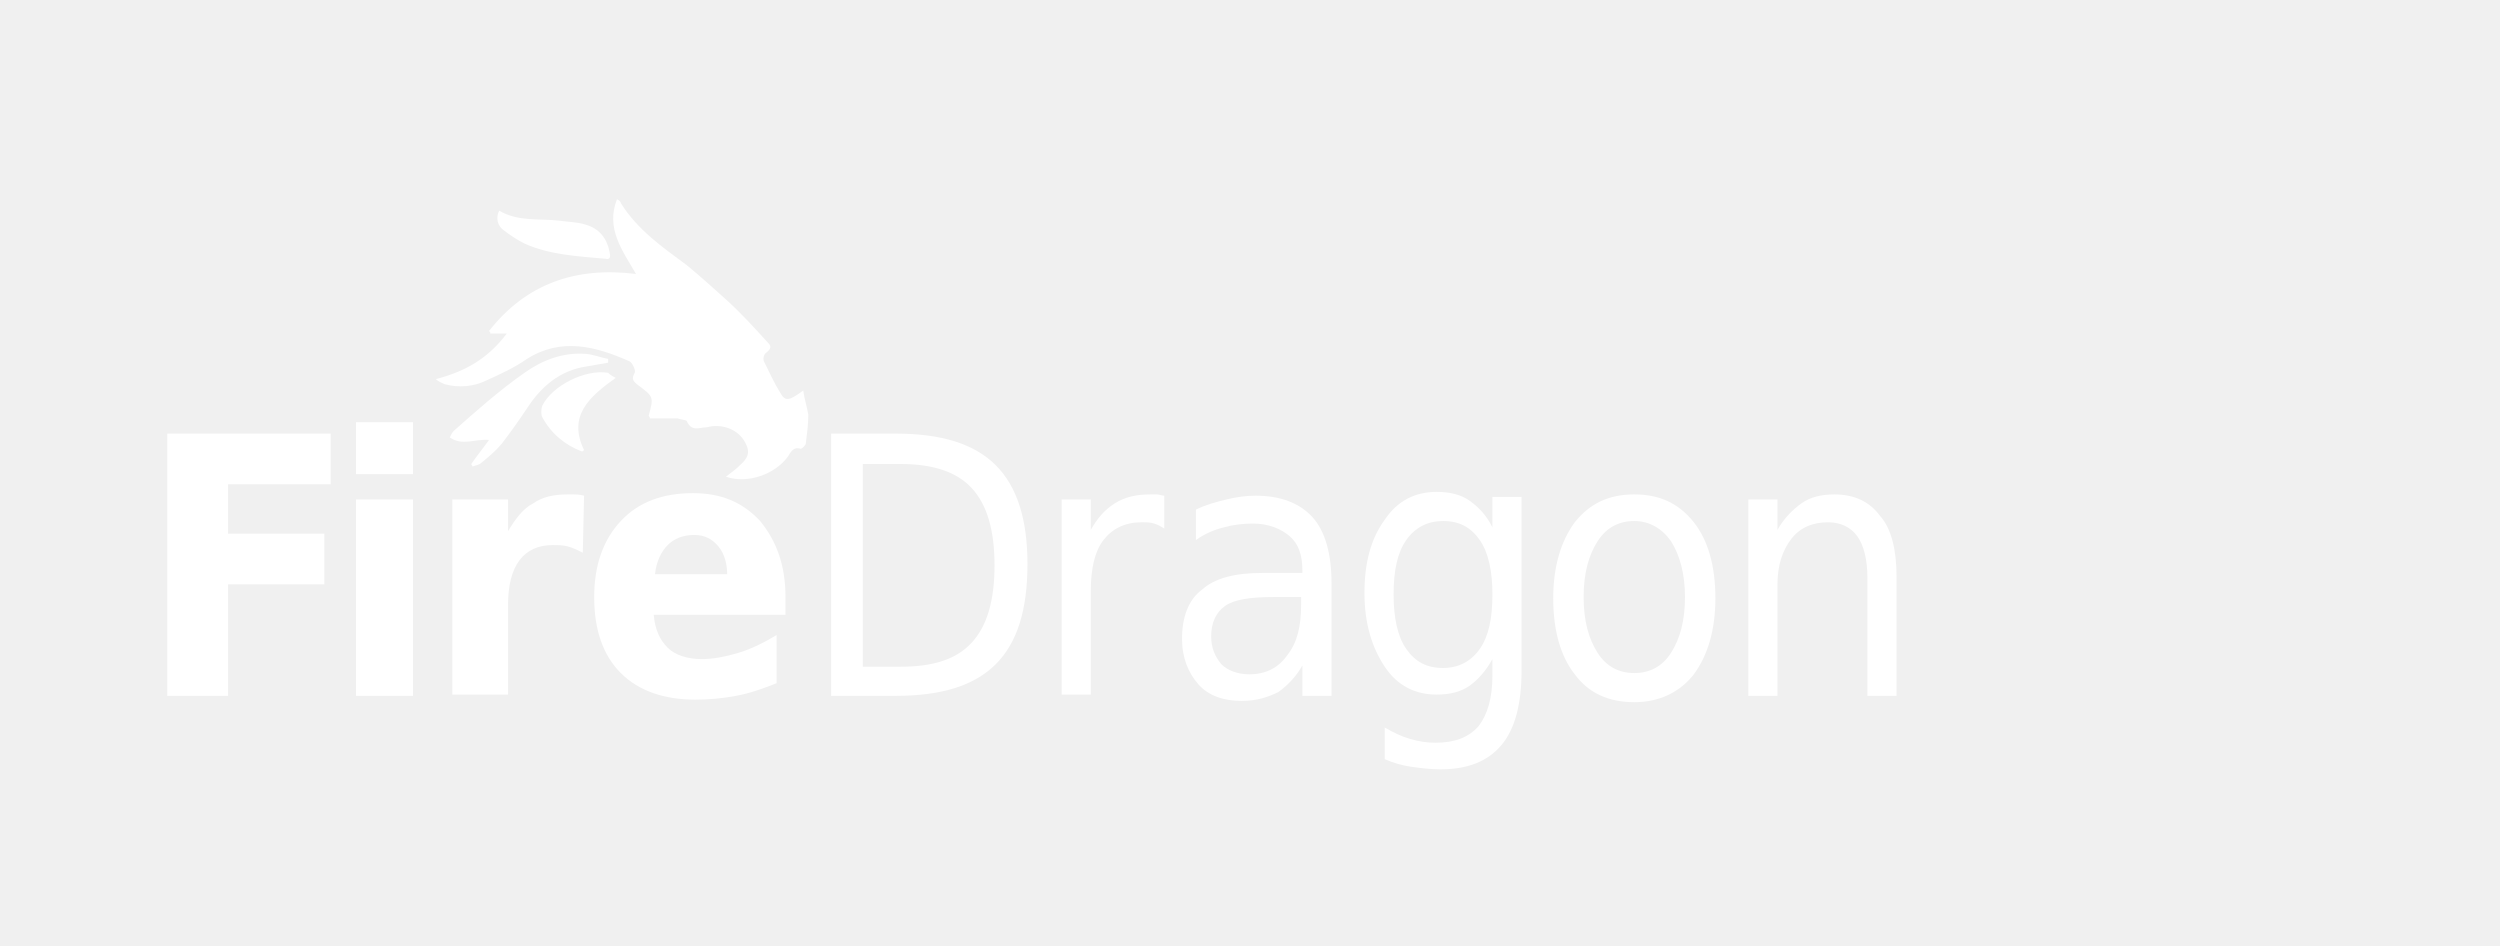
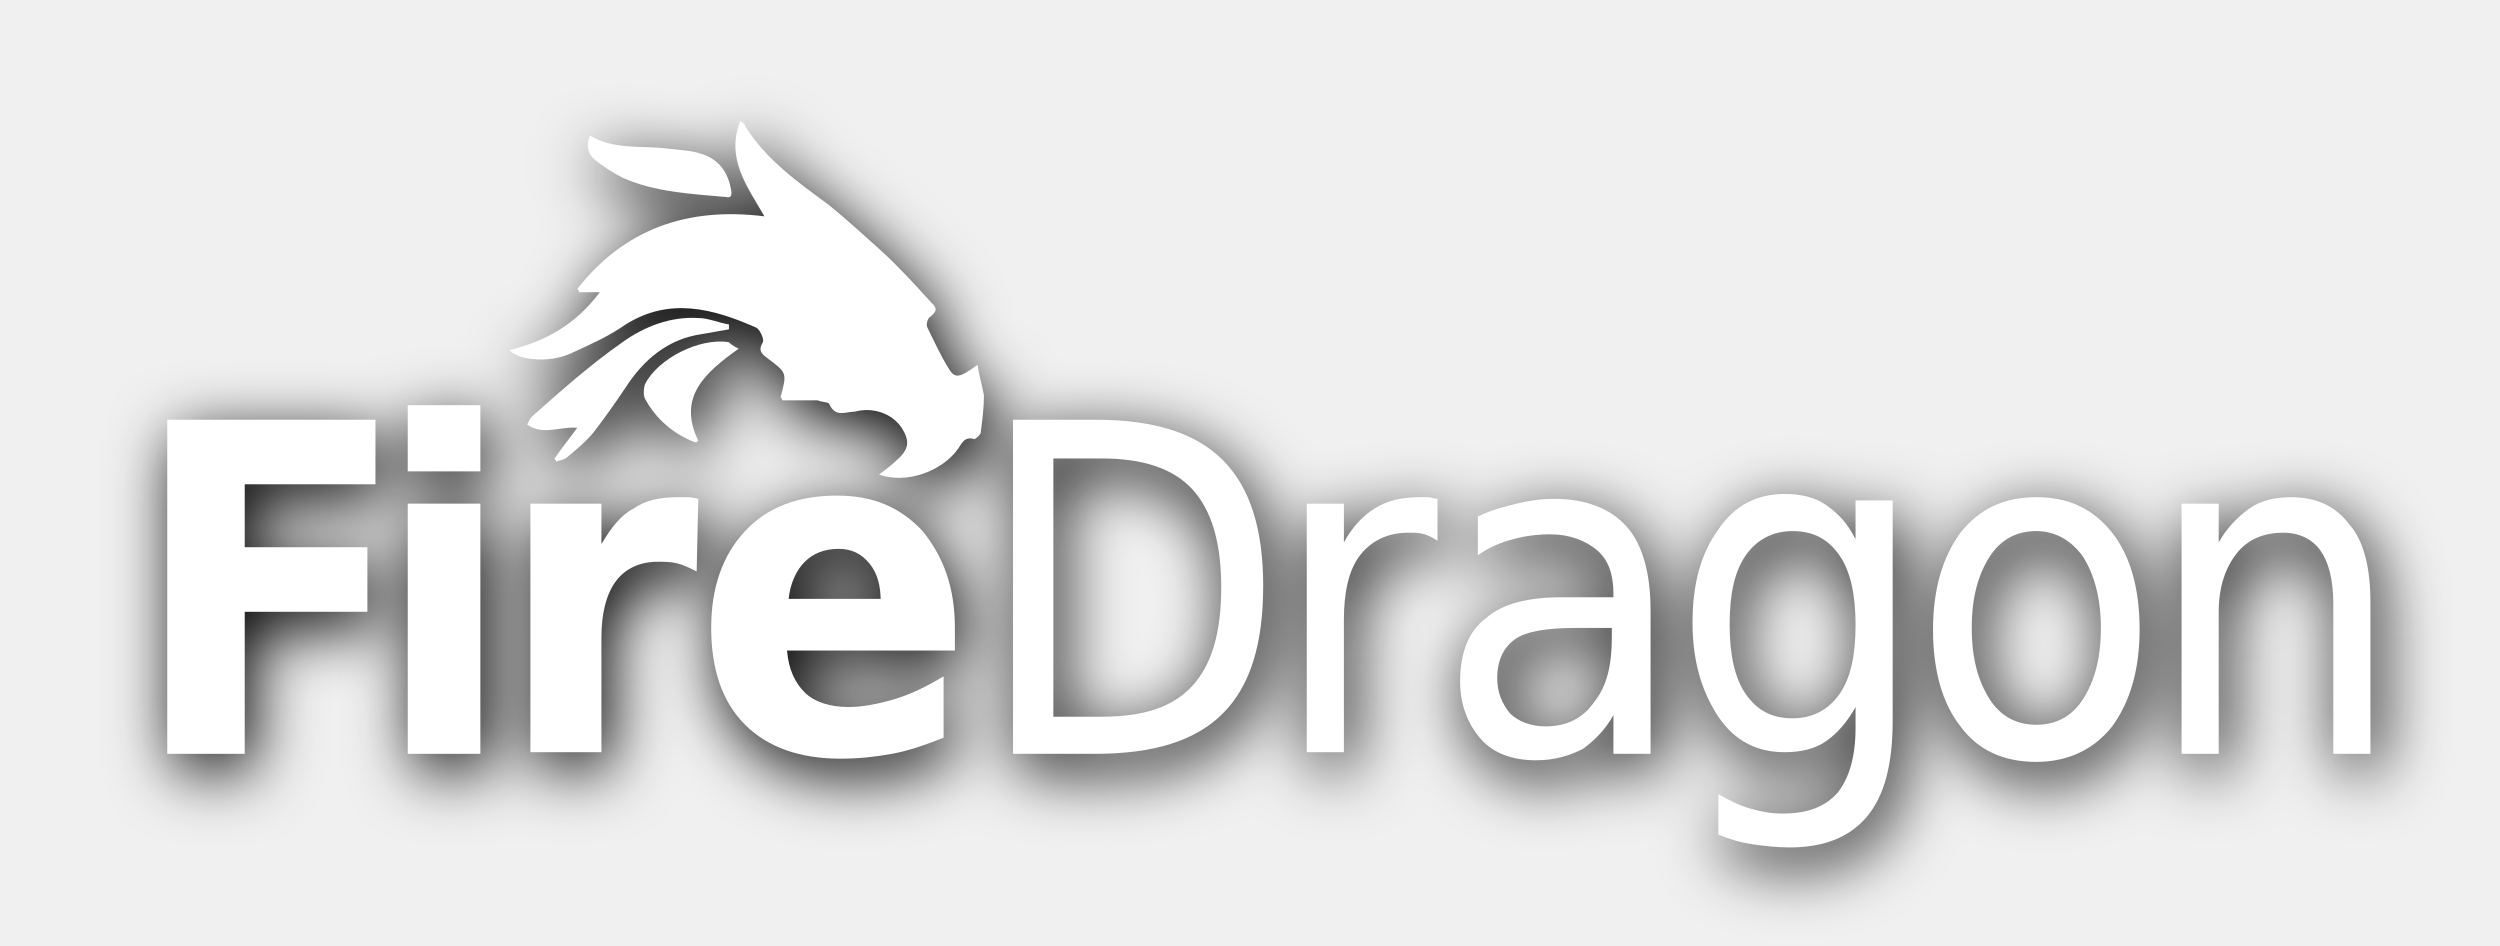
<svg xmlns="http://www.w3.org/2000/svg" version="1.1" width="148pt" viewBox="0 0 148 56" height="56pt" id="svg60">
  <defs id="defs17">
    <path d="M0.918 2.71 L5.991 2.71 L5.991 4.131 L2.798 4.131 L2.798 5.488 L5.801 5.488 L5.801 6.909 L2.798 6.909 L2.798 10 L0.918 10 L0.918 2.71 Z" id="GlDejaVuSans-Bold41" />
    <path d="M0.84 4.531 L2.588 4.531 L2.588 10 L0.84 10 L0.84 4.531 L0.84 4.531 Z M0.84 2.402 L2.588 2.402 L2.588 3.828 L0.84 3.828 L0.84 2.402 Z" id="GlDejaVuSans-Bold76" />
    <path d="M4.902 6.02 C4.749 5.949 4.597 5.896 4.446 5.862 C4.294 5.828 4.142 5.81 3.989 5.81 C3.54 5.81 3.194 5.955 2.952 6.243 C2.709 6.531 2.588 6.943 2.588 7.48 L2.588 10 L0.84 10 L0.84 4.531 L2.588 4.531 L2.588 5.43 C2.813 5.072 3.071 4.81 3.362 4.646 C3.653 4.482 4.002 4.399 4.409 4.399 C4.468 4.399 4.531 4.402 4.6 4.407 C4.668 4.412 4.767 4.422 4.897 4.438 L4.902 6.02 Z" id="GlDejaVuSans-Bold85" />
    <path d="M6.299 7.251 L6.299 7.749 L2.212 7.749 C2.254 8.159 2.402 8.467 2.656 8.672 C2.91 8.877 3.265 8.98 3.721 8.98 C4.089 8.98 4.465 8.925 4.851 8.816 C5.237 8.707 5.633 8.542 6.04 8.32 L6.04 9.668 C5.627 9.824 5.213 9.942 4.8 10.022 C4.386 10.102 3.973 10.142 3.56 10.142 C2.57 10.142 1.801 9.89 1.252 9.387 C0.704 8.884 0.43 8.179 0.43 7.27 C0.43 6.379 0.699 5.677 1.238 5.166 C1.777 4.655 2.518 4.399 3.462 4.399 C4.321 4.399 5.009 4.658 5.525 5.176 C6.041 5.693 6.299 6.385 6.299 7.251 L6.299 7.251 Z M4.502 6.67 C4.502 6.338 4.405 6.07 4.211 5.867 C4.018 5.663 3.765 5.562 3.452 5.562 C3.114 5.562 2.839 5.657 2.627 5.847 C2.415 6.038 2.283 6.312 2.231 6.67 L4.502 6.67 Z" id="GlDejaVuSans-Bold72" />
    <path d="M1.968 3.52 L1.968 9.189 L3.159 9.189 C4.165 9.189 4.902 8.962 5.369 8.506 C5.836 8.05 6.069 7.331 6.069 6.348 C6.069 5.371 5.836 4.656 5.369 4.202 C4.902 3.748 4.165 3.52 3.159 3.52 L1.968 3.52 L1.968 3.52 Z M0.981 2.71 L3.008 2.71 C4.421 2.71 5.457 3.004 6.118 3.591 C6.779 4.179 7.109 5.098 7.109 6.348 C7.109 7.604 6.777 8.527 6.113 9.116 C5.449 9.705 4.414 10 3.008 10 L0.981 10 L0.981 2.71 Z" id="GlDejaVuSans39" />
    <path d="M4.111 5.371 C4.01 5.312 3.901 5.269 3.782 5.242 C3.663 5.214 3.532 5.2 3.389 5.2 C2.881 5.2 2.491 5.365 2.219 5.696 C1.947 6.026 1.812 6.501 1.812 7.119 L1.812 10 L0.908 10 L0.908 4.531 L1.812 4.531 L1.812 5.381 C2 5.049 2.246 4.802 2.549 4.641 C2.852 4.48 3.219 4.399 3.652 4.399 C3.714 4.399 3.783 4.403 3.857 4.412 C3.932 4.42 4.015 4.432 4.106 4.448 L4.111 5.371 Z" id="GlDejaVuSans85" />
    <path d="M3.428 7.251 C2.702 7.251 2.199 7.334 1.919 7.5 C1.639 7.666 1.499 7.949 1.499 8.35 C1.499 8.669 1.604 8.922 1.814 9.109 C2.024 9.296 2.31 9.39 2.671 9.39 C3.169 9.39 3.568 9.213 3.87 8.86 C4.171 8.507 4.321 8.037 4.321 7.451 L4.321 7.251 L3.428 7.251 L3.428 7.251 Z M5.22 6.88 L5.22 10 L4.321 10 L4.321 9.17 C4.116 9.502 3.861 9.747 3.555 9.905 C3.249 10.063 2.874 10.142 2.432 10.142 C1.872 10.142 1.427 9.985 1.096 9.67 C0.766 9.356 0.601 8.936 0.601 8.408 C0.601 7.793 0.807 7.329 1.218 7.017 C1.63 6.704 2.244 6.548 3.062 6.548 L4.321 6.548 L4.321 6.46 C4.321 6.047 4.185 5.727 3.914 5.5 C3.642 5.274 3.26 5.161 2.769 5.161 C2.456 5.161 2.152 5.199 1.855 5.273 C1.559 5.348 1.274 5.461 1.001 5.61 L1.001 4.78 C1.33 4.653 1.649 4.558 1.958 4.495 C2.267 4.431 2.568 4.399 2.861 4.399 C3.652 4.399 4.243 4.604 4.634 5.015 C5.024 5.425 5.22 6.047 5.22 6.88 Z" id="GlDejaVuSans68" />
    <path d="M4.541 7.202 C4.541 6.551 4.407 6.047 4.138 5.689 C3.87 5.33 3.493 5.151 3.008 5.151 C2.526 5.151 2.151 5.33 1.882 5.689 C1.614 6.047 1.48 6.551 1.48 7.202 C1.48 7.85 1.614 8.353 1.882 8.711 C2.151 9.069 2.526 9.248 3.008 9.248 C3.493 9.248 3.87 9.069 4.138 8.711 C4.407 8.353 4.541 7.85 4.541 7.202 L4.541 7.202 Z M5.44 9.321 C5.44 10.252 5.233 10.945 4.819 11.399 C4.406 11.853 3.773 12.08 2.92 12.08 C2.604 12.08 2.306 12.056 2.026 12.009 C1.746 11.962 1.475 11.89 1.211 11.792 L1.211 10.918 C1.475 11.061 1.735 11.167 1.992 11.235 C2.249 11.304 2.511 11.338 2.778 11.338 C3.368 11.338 3.809 11.184 4.102 10.876 C4.395 10.569 4.541 10.104 4.541 9.482 L4.541 9.038 C4.355 9.36 4.118 9.601 3.828 9.761 C3.538 9.92 3.192 10 2.788 10 C2.118 10 1.577 9.744 1.167 9.233 C0.757 8.722 0.552 8.045 0.552 7.202 C0.552 6.356 0.757 5.677 1.167 5.166 C1.577 4.655 2.118 4.399 2.788 4.399 C3.192 4.399 3.538 4.479 3.828 4.639 C4.118 4.798 4.355 5.039 4.541 5.361 L4.541 4.531 L5.44 4.531 L5.44 9.321 Z" id="GlDejaVuSans74" />
    <path d="M3.062 5.161 C2.58 5.161 2.199 5.349 1.919 5.725 C1.639 6.101 1.499 6.616 1.499 7.27 C1.499 7.925 1.638 8.44 1.917 8.816 C2.195 9.192 2.577 9.38 3.062 9.38 C3.54 9.38 3.919 9.191 4.199 8.813 C4.479 8.436 4.619 7.922 4.619 7.27 C4.619 6.623 4.479 6.109 4.199 5.73 C3.919 5.351 3.54 5.161 3.062 5.161 L3.062 5.161 Z M3.062 4.399 C3.843 4.399 4.456 4.653 4.902 5.161 C5.348 5.669 5.571 6.372 5.571 7.27 C5.571 8.166 5.348 8.868 4.902 9.377 C4.456 9.887 3.843 10.142 3.062 10.142 C2.277 10.142 1.663 9.887 1.218 9.377 C0.774 8.868 0.552 8.166 0.552 7.27 C0.552 6.372 0.774 5.669 1.218 5.161 C1.663 4.653 2.277 4.399 3.062 4.399 Z" id="GlDejaVuSans82" />
    <path d="M5.488 6.699 L5.488 10 L4.59 10 L4.59 6.728 C4.59 6.211 4.489 5.824 4.287 5.566 C4.085 5.309 3.783 5.181 3.379 5.181 C2.894 5.181 2.511 5.335 2.231 5.645 C1.952 5.954 1.812 6.375 1.812 6.909 L1.812 10 L0.908 10 L0.908 4.531 L1.812 4.531 L1.812 5.381 C2.026 5.052 2.279 4.806 2.571 4.644 C2.862 4.481 3.198 4.399 3.579 4.399 C4.207 4.399 4.683 4.594 5.005 4.983 C5.327 5.372 5.488 5.944 5.488 6.699 Z" id="GlDejaVuSans81" />
    <path d="M5.352 2.949 L5.352 3.911 C4.977 3.732 4.624 3.599 4.292 3.511 C3.96 3.423 3.639 3.379 3.33 3.379 C2.793 3.379 2.379 3.483 2.087 3.691 C1.796 3.9 1.65 4.196 1.65 4.58 C1.65 4.902 1.747 5.146 1.941 5.31 C2.135 5.474 2.502 5.607 3.042 5.708 L3.638 5.83 C4.373 5.97 4.916 6.217 5.266 6.57 C5.616 6.923 5.791 7.396 5.791 7.988 C5.791 8.695 5.554 9.23 5.081 9.595 C4.607 9.959 3.913 10.142 2.998 10.142 C2.653 10.142 2.286 10.102 1.897 10.024 C1.508 9.946 1.105 9.831 0.688 9.678 L0.688 8.662 C1.089 8.887 1.481 9.056 1.865 9.17 C2.249 9.284 2.627 9.341 2.998 9.341 C3.561 9.341 3.996 9.23 4.302 9.009 C4.608 8.787 4.761 8.472 4.761 8.062 C4.761 7.703 4.651 7.423 4.431 7.222 C4.211 7.02 3.851 6.868 3.35 6.768 L2.749 6.65 C2.013 6.504 1.481 6.274 1.152 5.962 C0.824 5.649 0.659 5.215 0.659 4.658 C0.659 4.014 0.886 3.506 1.34 3.135 C1.794 2.764 2.42 2.578 3.218 2.578 C3.56 2.578 3.908 2.609 4.263 2.671 C4.618 2.733 4.981 2.825 5.352 2.949 Z" id="GlDejaVuSans54" />
    <path d="M1.831 2.978 L1.831 4.531 L3.682 4.531 L3.682 5.23 L1.831 5.23 L1.831 8.198 C1.831 8.644 1.892 8.931 2.014 9.058 C2.136 9.185 2.384 9.248 2.759 9.248 L3.682 9.248 L3.682 10 L2.759 10 C2.065 10 1.587 9.871 1.323 9.612 C1.06 9.353 0.928 8.882 0.928 8.198 L0.928 5.23 L0.269 5.23 L0.269 4.531 L0.928 4.531 L0.928 2.978 L1.831 2.978 Z" id="GlDejaVuSans87" />
    <path d="M4.868 7.27 C4.868 6.61 4.732 6.091 4.46 5.715 C4.189 5.339 3.815 5.151 3.34 5.151 C2.865 5.151 2.491 5.339 2.219 5.715 C1.947 6.091 1.812 6.61 1.812 7.27 C1.812 7.931 1.947 8.45 2.219 8.826 C2.491 9.202 2.865 9.39 3.34 9.39 C3.815 9.39 4.189 9.202 4.46 8.826 C4.732 8.45 4.868 7.931 4.868 7.27 L4.868 7.27 Z M1.812 5.361 C2 5.036 2.239 4.794 2.527 4.636 C2.815 4.478 3.159 4.399 3.56 4.399 C4.224 4.399 4.763 4.663 5.178 5.19 C5.593 5.718 5.801 6.411 5.801 7.27 C5.801 8.13 5.593 8.823 5.178 9.351 C4.763 9.878 4.224 10.142 3.56 10.142 C3.159 10.142 2.815 10.063 2.527 9.905 C2.239 9.747 2 9.505 1.812 9.18 L1.812 10 L0.908 10 L0.908 2.402 L1.812 2.402 L1.812 5.361 Z" id="GlDejaVuSans69" />
    <path d="M0.942 2.402 L1.841 2.402 L1.841 10 L0.942 10 L0.942 2.402 Z" id="GlDejaVuSans79" />
    <path d="M5.62 7.041 L5.62 7.48 L1.489 7.48 C1.528 8.099 1.715 8.57 2.048 8.894 C2.382 9.218 2.847 9.38 3.442 9.38 C3.787 9.38 4.122 9.338 4.446 9.253 C4.77 9.168 5.091 9.041 5.41 8.872 L5.41 9.722 C5.088 9.858 4.757 9.963 4.419 10.034 C4.08 10.106 3.737 10.142 3.389 10.142 C2.516 10.142 1.825 9.888 1.316 9.38 C0.806 8.872 0.552 8.185 0.552 7.319 C0.552 6.424 0.793 5.714 1.277 5.188 C1.76 4.662 2.412 4.399 3.232 4.399 C3.968 4.399 4.55 4.636 4.978 5.11 C5.406 5.583 5.62 6.227 5.62 7.041 L5.62 7.041 Z M4.722 6.777 C4.715 6.286 4.578 5.894 4.309 5.601 C4.041 5.308 3.685 5.161 3.242 5.161 C2.741 5.161 2.34 5.303 2.039 5.586 C1.737 5.869 1.564 6.268 1.519 6.782 L4.722 6.777 Z" id="GlDejaVuSans72" />
+     <filter style="color-interpolation-filters:sRGB;" id="filter954" x="-0.035" y="-0.107" width="1.074" height="1.236">
+       <feFlood flood-opacity="1" flood-color="rgb(0,0,0)" result="flood" id="feFlood944" />
+       <feComposite in="flood" in2="SourceGraphic" operator="in" result="composite1" id="feComposite946" />
+       <feGaussianBlur in="composite1" stdDeviation="2" result="blur" id="feGaussianBlur948" />
+       <feOffset dx="0.5" dy="1" result="offset" id="feOffset950" />
+       <feComposite in="SourceGraphic" in2="offset" operator="over" result="composite2" id="feComposite952" />
+     </filter>
  </defs>
  <g id="Background">
-     <g id="g98" transform="matrix(0.75,0,0,0.75,9.9011,8.79435)">
+     <g id="g98" transform="matrix(0.955518,0,0,0.955518,9.9011,3.348122)" style="filter:url(#filter954)">
      <path class="st0" d="m 0,22.5 h 12.9 v 4 H 4.8 v 3.9 h 7.6 v 4 H 4.8 v 8.8 H 0 Z" id="path66" />
      <polyline class="st0" points="14.9,27.7 19.4,27.7 19.4,43.2 14.9,43.2 14.9,27.7 14.9,27.7  " id="polyline68" />
      <polyline class="st0" points="14.9,21.6 19.4,21.6 19.4,25.7 14.9,25.7 14.9,21.6  " id="polyline70" />
      <path class="st0" d="m 32.8,31.9 c -0.4,-0.2 -0.8,-0.4 -1.2,-0.5 -0.4,-0.1 -0.8,-0.1 -1.2,-0.1 -1.1,0 -2,0.4 -2.6,1.2 -0.6,0.8 -0.9,2 -0.9,3.5 v 7.1 H 22.5 V 27.7 h 4.4 v 2.5 c 0.6,-1 1.2,-1.8 2,-2.2 0.7,-0.5 1.6,-0.7 2.7,-0.7 0.1,0 0.3,0 0.5,0 0.2,0 0.4,0 0.8,0.1 z" id="path72" />
      <path class="st0" d="m 48.8,35.4 v 1.4 H 38.4 c 0.1,1.2 0.5,2 1.1,2.6 0.6,0.6 1.6,0.9 2.7,0.9 0.9,0 1.9,-0.2 2.9,-0.5 1,-0.3 2,-0.8 3,-1.4 v 3.8 c -1,0.4 -2.1,0.8 -3.2,1 -1.1,0.2 -2.1,0.3 -3.2,0.3 -2.5,0 -4.5,-0.7 -5.9,-2.1 -1.4,-1.4 -2.1,-3.4 -2.1,-6 0,-2.5 0.7,-4.5 2.1,-6 1.4,-1.5 3.3,-2.2 5.7,-2.2 2.2,0 3.9,0.7 5.3,2.2 1.3,1.6 2,3.5 2,6 v 0 M 44.2,33.7 C 44.2,32.8 44,32 43.5,31.4 43,30.8 42.4,30.5 41.6,30.5 c -0.9,0 -1.6,0.3 -2.1,0.8 -0.5,0.5 -0.9,1.3 -1,2.3 h 5.7" id="path74" />
      <path class="st0" d="m 54.9,24.8 v 16.1 h 3 c 2.6,0 4.4,-0.6 5.6,-1.9 1.2,-1.3 1.8,-3.3 1.8,-6.1 0,-2.8 -0.6,-4.8 -1.8,-6.1 -1.2,-1.3 -3.1,-1.9 -5.6,-1.9 h -3 v -0.1 m -2.5,-2.3 h 5.1 c 3.6,0 6.2,0.8 7.9,2.5 1.7,1.7 2.5,4.3 2.5,7.8 0,3.6 -0.8,6.2 -2.5,7.9 -1.7,1.7 -4.3,2.5 -7.9,2.5 H 52.4 V 22.5" id="path76" />
      <path class="st0" d="m 78.7,30 c -0.3,-0.2 -0.5,-0.3 -0.8,-0.4 -0.3,-0.1 -0.6,-0.1 -1,-0.1 -1.3,0 -2.3,0.5 -3,1.4 -0.7,0.9 -1,2.3 -1,4 v 8.2 H 70.6 V 27.7 h 2.3 v 2.4 c 0.5,-0.9 1.1,-1.6 1.9,-2.1 0.8,-0.5 1.7,-0.7 2.8,-0.7 0.2,0 0.3,0 0.5,0 0.2,0 0.4,0.1 0.6,0.1 z" id="path78" />
      <path class="st0" d="m 87.3,35.4 c -1.8,0 -3.1,0.2 -3.8,0.7 -0.7,0.5 -1.1,1.3 -1.1,2.4 0,0.9 0.3,1.6 0.8,2.2 0.5,0.5 1.3,0.8 2.2,0.8 1.3,0 2.3,-0.5 3,-1.5 0.8,-1 1.1,-2.3 1.1,-4 v -0.6 h -2.2 v 0 m 4.6,-1.1 v 8.9 h -2.3 v -2.4 c -0.5,0.9 -1.2,1.6 -1.9,2.1 -0.8,0.4 -1.7,0.7 -2.9,0.7 -1.4,0 -2.6,-0.4 -3.4,-1.3 -0.8,-0.9 -1.3,-2.1 -1.3,-3.6 0,-1.7 0.5,-3.1 1.6,-3.9 1,-0.9 2.6,-1.3 4.7,-1.3 h 3.2 v -0.2 c 0,-1.2 -0.3,-2.1 -1,-2.7 -0.7,-0.6 -1.7,-1 -2.9,-1 -0.8,0 -1.6,0.1 -2.3,0.3 -0.8,0.2 -1.5,0.5 -2.2,1 v -2.4 c 0.8,-0.4 1.6,-0.6 2.4,-0.8 0.8,-0.2 1.6,-0.3 2.3,-0.3 2,0 3.5,0.6 4.5,1.7 1,1.1 1.5,2.9 1.5,5.2" id="path80" />
      <path class="st0" d="m 104.6,35.2 c 0,-1.8 -0.3,-3.3 -1,-4.3 -0.7,-1 -1.6,-1.5 -2.9,-1.5 -1.2,0 -2.2,0.5 -2.9,1.5 -0.7,1 -1,2.4 -1,4.3 0,1.8 0.3,3.3 1,4.3 0.7,1 1.6,1.5 2.9,1.5 1.2,0 2.2,-0.5 2.9,-1.5 0.7,-1 1,-2.4 1,-4.3 v 0 m 2.3,6 c 0,2.6 -0.5,4.6 -1.6,5.9 -1.1,1.3 -2.7,1.9 -4.8,1.9 -0.8,0 -1.6,-0.1 -2.3,-0.2 -0.7,-0.1 -1.4,-0.3 -2.1,-0.6 v -2.5 c 0.7,0.4 1.3,0.7 2,0.9 0.7,0.2 1.3,0.3 2,0.3 1.5,0 2.6,-0.4 3.4,-1.3 0.7,-0.9 1.1,-2.2 1.1,-4 v -1.3 c -0.5,0.9 -1.1,1.6 -1.8,2.1 -0.7,0.5 -1.6,0.7 -2.6,0.7 -1.7,0 -3.1,-0.7 -4.1,-2.2 -1,-1.5 -1.6,-3.4 -1.6,-5.8 0,-2.4 0.5,-4.3 1.6,-5.8 1,-1.5 2.4,-2.2 4.1,-2.2 1,0 1.9,0.2 2.6,0.7 0.7,0.5 1.3,1.1 1.8,2.1 v -2.4 h 2.3 v 13.7" id="path82" />
      <path class="st0" d="m 115.8,29.4 c -1.2,0 -2.2,0.5 -2.9,1.6 -0.7,1.1 -1.1,2.5 -1.1,4.4 0,1.9 0.4,3.3 1.1,4.4 0.7,1.1 1.7,1.6 2.9,1.6 1.2,0 2.2,-0.5 2.9,-1.6 0.7,-1.1 1.1,-2.5 1.1,-4.4 0,-1.8 -0.4,-3.3 -1.1,-4.4 -0.7,-1 -1.7,-1.6 -2.9,-1.6 v 0 m 0,-2.1 c 2,0 3.5,0.7 4.7,2.2 1.1,1.4 1.7,3.4 1.7,6 0,2.5 -0.6,4.5 -1.7,6 -1.1,1.4 -2.7,2.2 -4.7,2.2 -2,0 -3.6,-0.7 -4.7,-2.2 -1.1,-1.4 -1.7,-3.4 -1.7,-6 0,-2.5 0.6,-4.5 1.7,-6 1.2,-1.5 2.7,-2.2 4.7,-2.2" id="path84" />
      <path class="st0" d="m 136.5,33.8 v 9.4 h -2.3 v -9.3 c 0,-1.5 -0.3,-2.6 -0.8,-3.3 -0.5,-0.7 -1.3,-1.1 -2.3,-1.1 -1.2,0 -2.2,0.4 -2.9,1.3 -0.7,0.9 -1.1,2.1 -1.1,3.6 v 8.8 h -2.3 V 27.7 h 2.3 v 2.4 c 0.5,-0.9 1.2,-1.6 1.9,-2.1 0.7,-0.5 1.6,-0.7 2.6,-0.7 1.6,0 2.8,0.6 3.6,1.7 0.9,1 1.3,2.7 1.3,4.8 z" id="path86" />
      <g id="g96">
        <path class="st0" d="M 37,9.9 C 35.9,8 34.6,6.3 35.5,4 c 0.2,0.1 0.3,0.2 0.3,0.3 1.3,2.1 3.3,3.5 5.2,4.9 1.1,0.9 2.2,1.9 3.2,2.8 1.1,1 2.1,2.1 3.1,3.2 0.3,0.3 0.5,0.5 0,0.9 -0.2,0.1 -0.3,0.5 -0.2,0.7 0.4,0.8 0.8,1.7 1.3,2.5 0.4,0.7 0.7,0.6 1.8,-0.2 0.1,0.7 0.3,1.3 0.4,1.9 0,0.8 -0.1,1.5 -0.2,2.3 0,0.1 -0.3,0.4 -0.4,0.4 -0.6,-0.2 -0.8,0.3 -1,0.6 -1,1.4 -3.2,2.2 -4.9,1.6 0.4,-0.3 0.8,-0.6 1.1,-0.9 0.8,-0.7 0.8,-1.2 0.3,-2 -0.6,-0.9 -1.8,-1.3 -2.9,-1 -0.6,0 -1.2,0.4 -1.6,-0.5 -0.1,-0.1 -0.5,-0.1 -0.7,-0.2 -0.7,0 -1.5,0 -2.2,0 0,-0.1 -0.1,-0.2 -0.1,-0.2 0.4,-1.5 0.4,-1.5 -0.8,-2.4 -0.4,-0.3 -0.6,-0.5 -0.3,-1 0.1,-0.2 -0.2,-0.8 -0.4,-0.9 -2.7,-1.2 -5.4,-1.9 -8.1,-0.2 -1,0.7 -2.1,1.2 -3.2,1.7 -1,0.5 -2.2,0.6 -3.3,0.3 -0.2,-0.1 -0.5,-0.2 -0.7,-0.4 2.3,-0.6 4.1,-1.6 5.6,-3.6 -0.6,0 -0.9,0 -1.3,0 0,-0.1 0,-0.1 -0.1,-0.2 2.9,-3.7 6.8,-5.1 11.6,-4.5 z" id="path88" />
        <path class="st0" d="m 34.8,16.9 c -0.6,0.1 -1.1,0.2 -1.7,0.3 -2.1,0.3 -3.6,1.6 -4.7,3.3 -0.6,0.9 -1.3,1.9 -2,2.8 -0.5,0.6 -1,1 -1.6,1.5 C 24.6,25 24.3,25 24.1,25.1 24.1,25 24,25 24,24.9 c 0.4,-0.6 0.9,-1.2 1.4,-1.9 -1.1,-0.1 -2.1,0.5 -3.1,-0.2 0.1,-0.2 0.2,-0.4 0.3,-0.5 1.8,-1.6 3.6,-3.2 5.6,-4.6 1.4,-1 3,-1.6 4.7,-1.5 0.6,0 1.3,0.3 1.9,0.4 0,0.1 0,0.2 0,0.3 z" id="path90" />
        <path class="st0" d="m 26.2,4.9 c 1.5,0.9 3.2,0.6 4.8,0.8 0.7,0.1 1.4,0.1 2,0.3 1.1,0.3 1.7,1.1 1.9,2.1 C 35,8.5 35,8.8 34.6,8.7 32.4,8.5 30.2,8.4 28.2,7.5 27.6,7.2 27,6.8 26.5,6.4 26.1,6.1 25.9,5.5 26.2,4.9 Z" id="path92" />
        <path class="st0" d="m 35.4,18.1 c -2.1,1.5 -3.8,3 -2.5,5.7 -0.1,0.1 -0.1,0.1 -0.2,0.1 -1.3,-0.5 -2.4,-1.4 -3.1,-2.7 -0.1,-0.2 -0.1,-0.6 0,-0.9 0.8,-1.6 3.4,-2.9 5.2,-2.6 0.1,0.1 0.2,0.2 0.6,0.4 z" id="path94" />
      </g>
    </g>
  </g>
  <style type="text/css" id="style64">
	.st0{fill:#FFFFFF;}
</style>
</svg>
